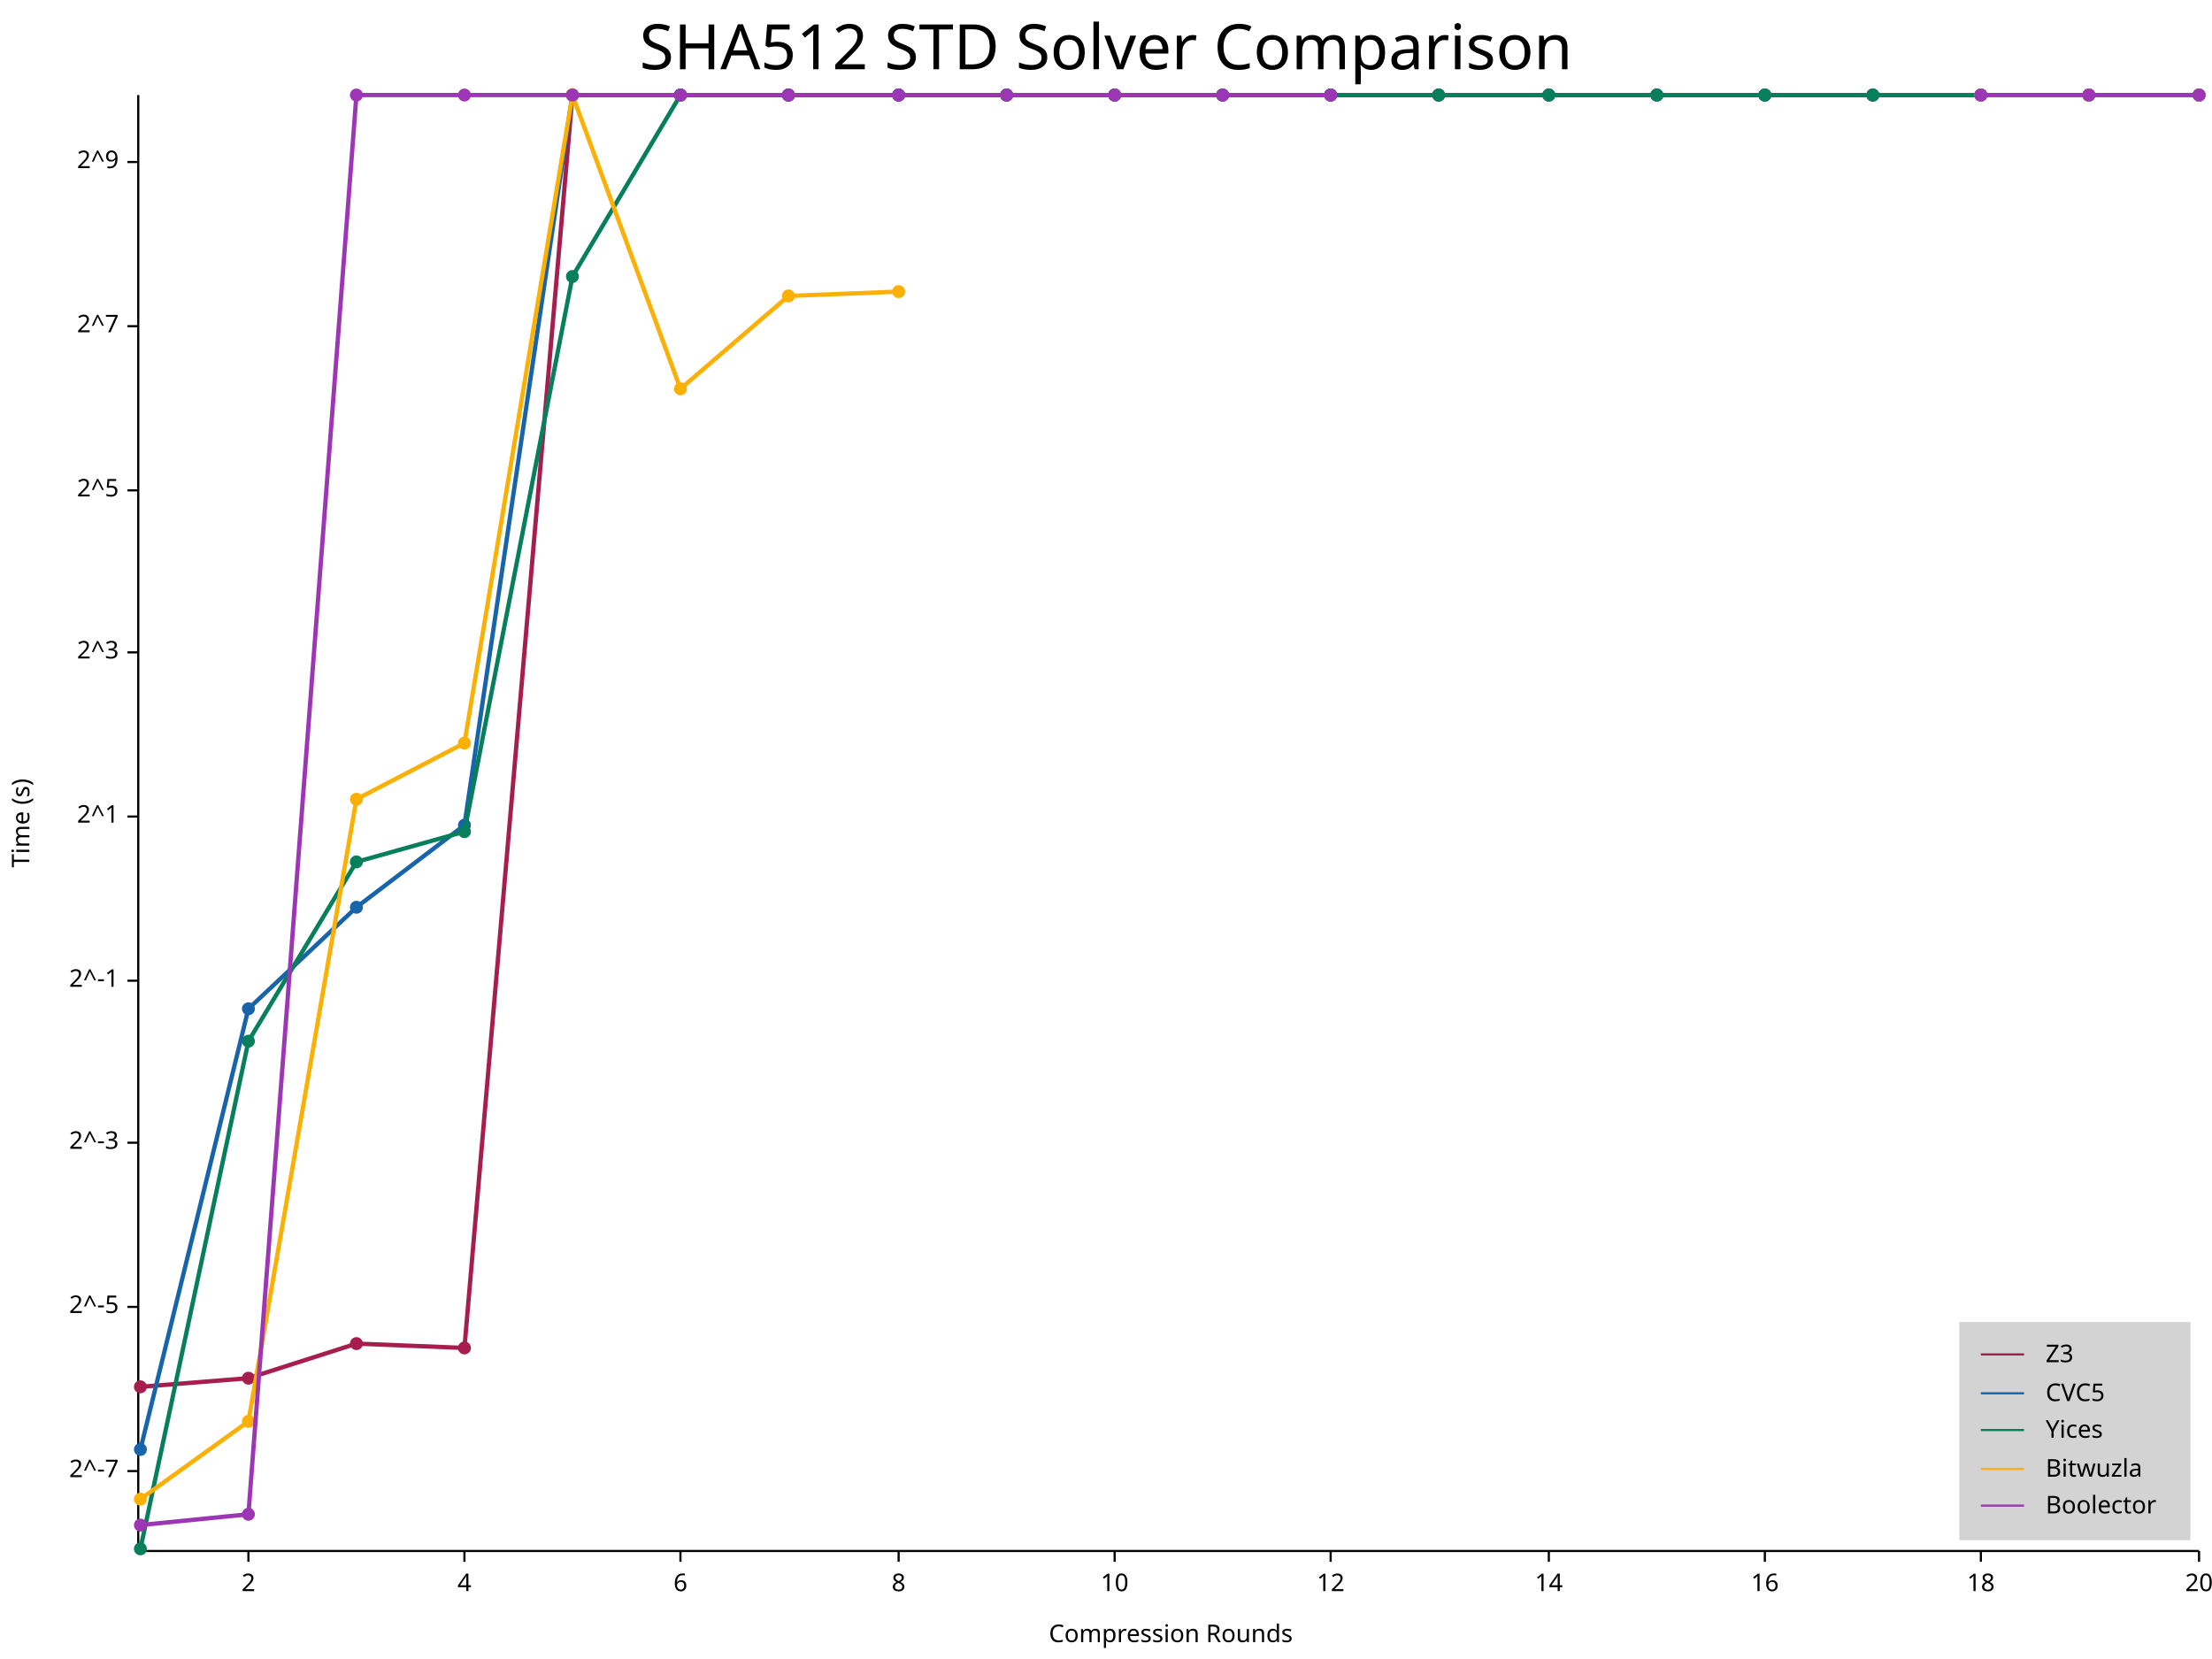
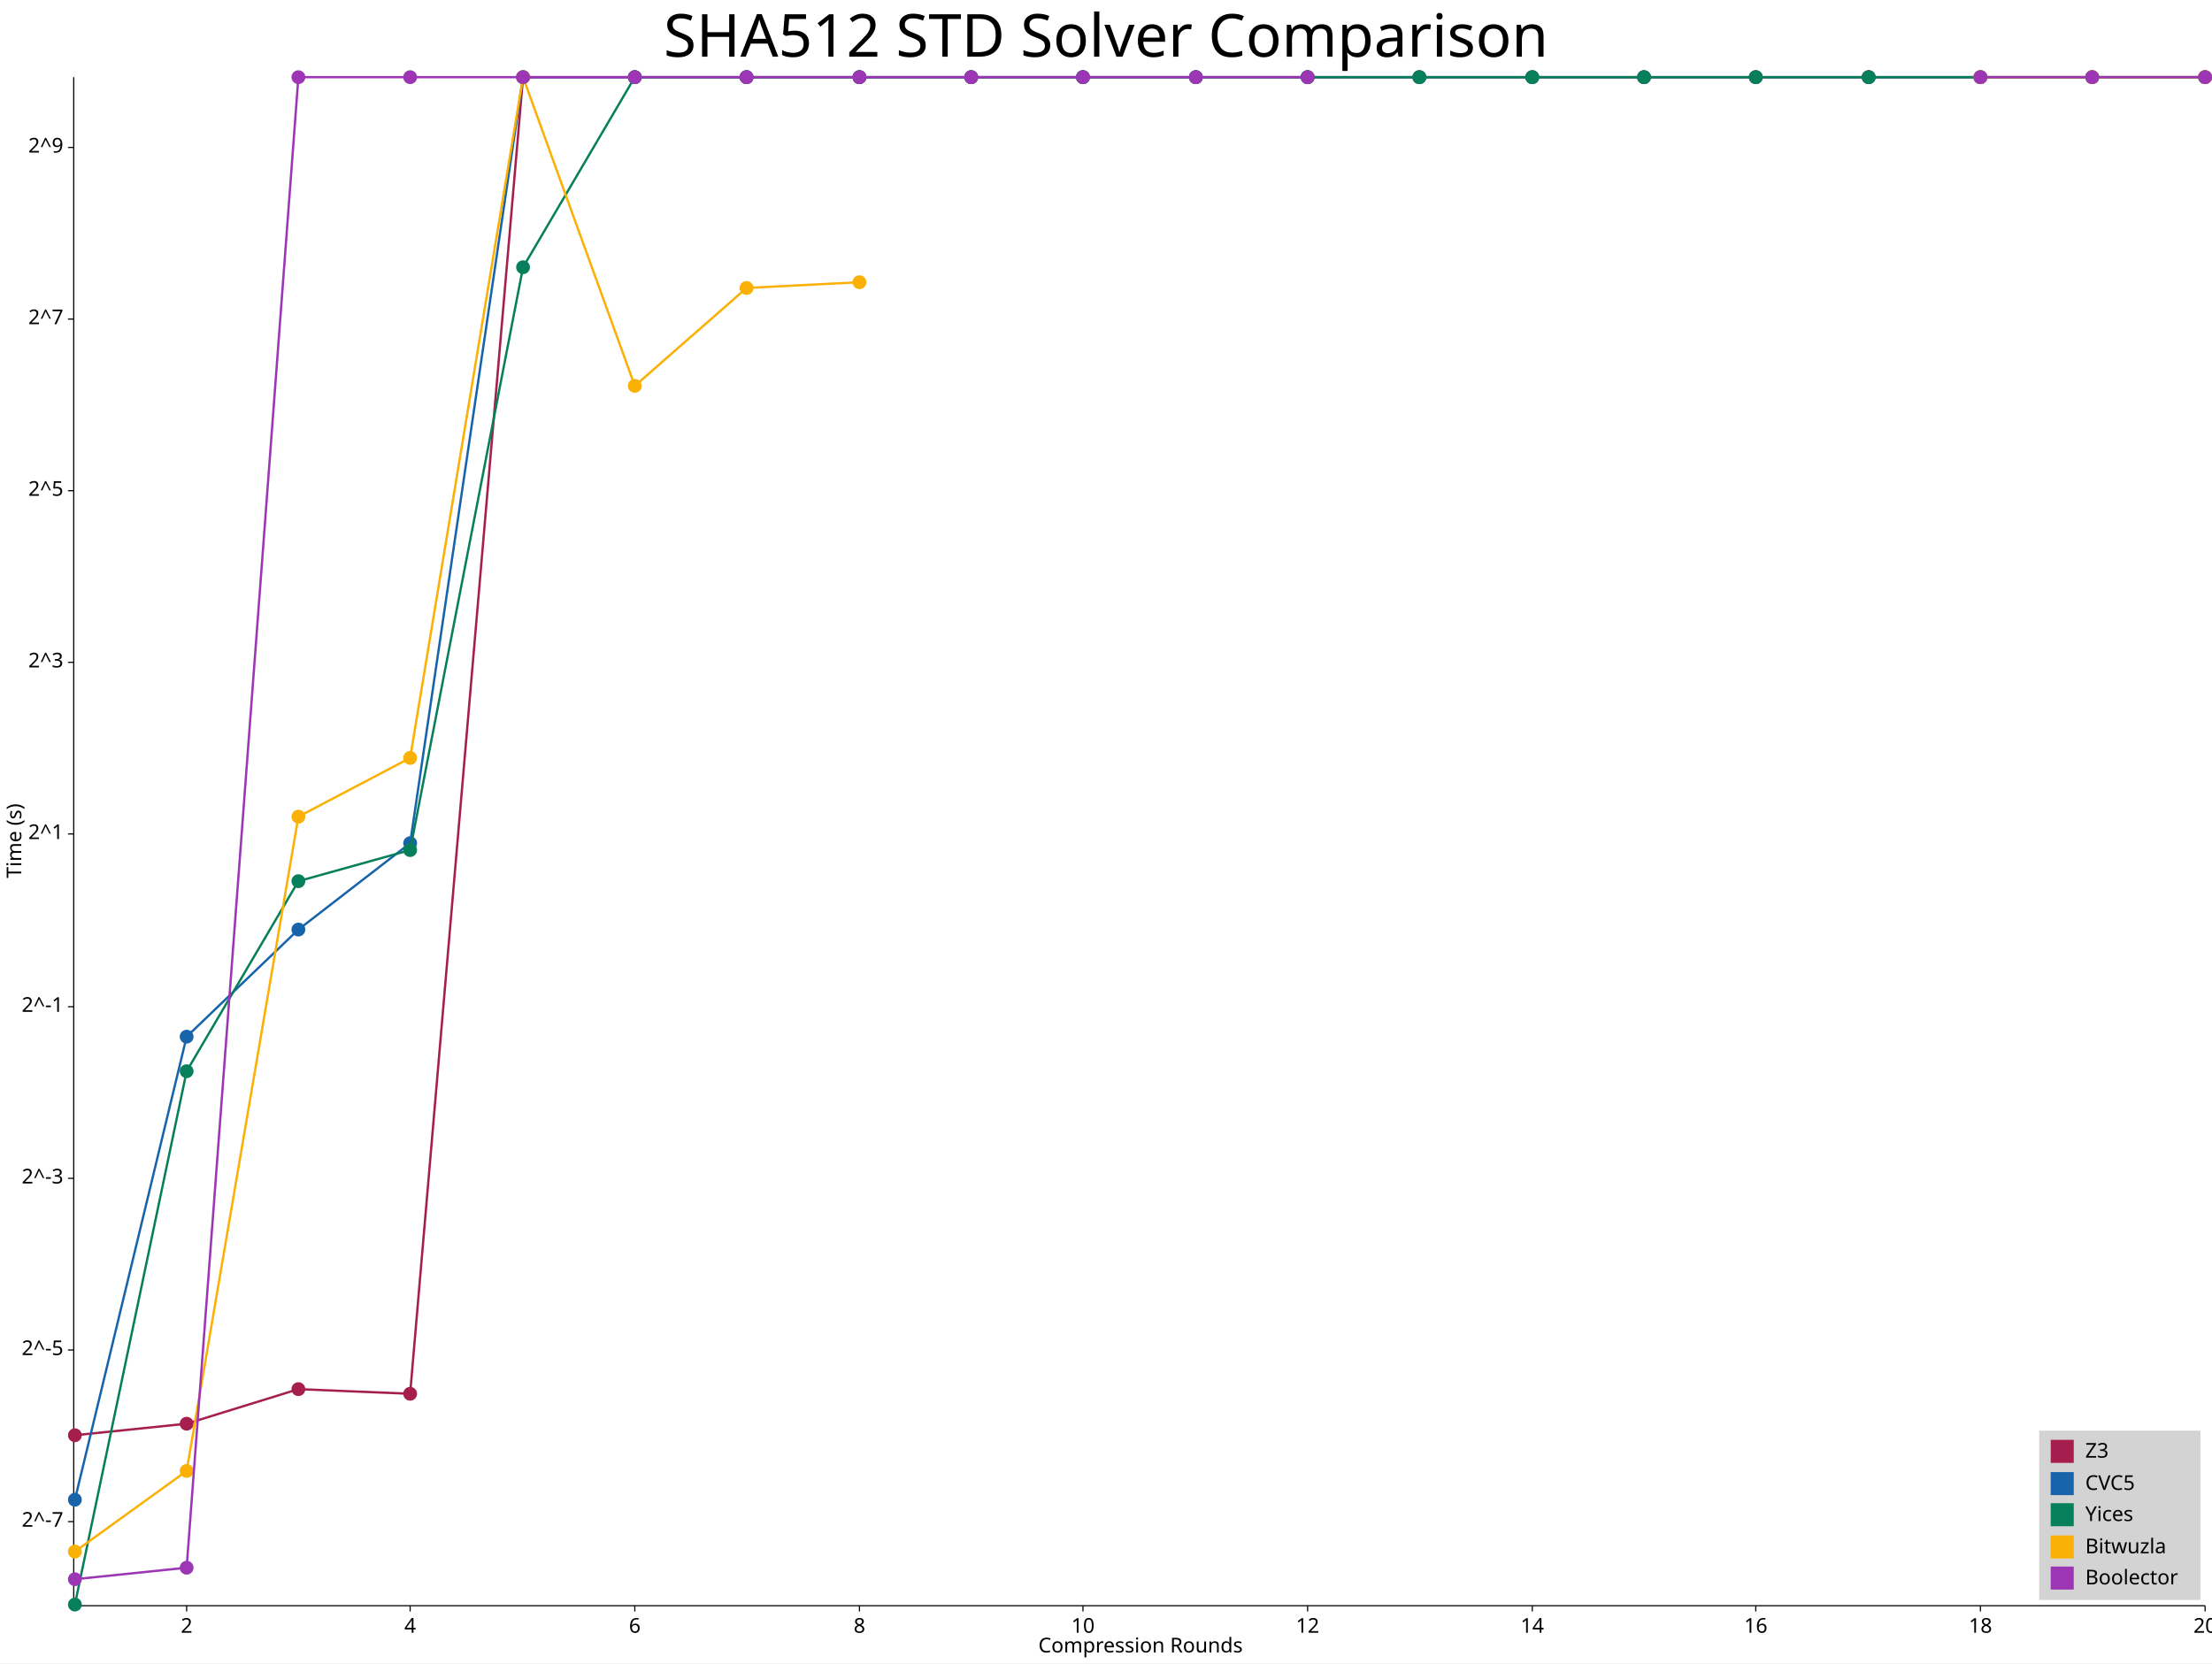
- <svg xmlns="http://www.w3.org/2000/svg" width="1024" height="768" viewBox="0 0 1024 768">
-   <rect x="0" y="0" width="1024" height="768" opacity="1" fill="#FFFFFF" stroke="none" />
-   <text x="512" y="10" dy="0.76em" text-anchor="middle" font-family="noto sans" font-size="29.032" opacity="1" fill="#000000">
+ <svg xmlns="http://www.w3.org/2000/svg" width="1920" height="1444" viewBox="0 0 1920 1444">
+   <rect x="0" y="0" width="1920" height="1444" opacity="1" fill="#FFFFFF" stroke="none" />
+   <text x="960" y="10" dy="0.76em" text-anchor="middle" font-family="noto sans" font-size="51.613" opacity="1" fill="#000000">
SHA512 STD Solver Comparison
</text>
-   <text x="542" y="763" dy="-0.5ex" text-anchor="middle" font-family="noto sans" font-size="11.29" opacity="1" fill="#000000">
+   <text x="990" y="1439" dy="-0.5ex" text-anchor="middle" font-family="noto sans" font-size="17.742" opacity="1" fill="#000000">
Compression Rounds
</text>
-   <polyline fill="none" opacity="1" stroke="#000000" stroke-width="1" points="65,718 1018,718 " />
-   <text x="115" y="728" dy="0.76em" text-anchor="middle" font-family="noto sans" font-size="11.29" opacity="1" fill="#000000">
+   <polyline fill="none" opacity="1" stroke="#000000" stroke-width="1" points="65,1394 1914,1394 " />
+   <text x="162" y="1404" dy="0.76em" text-anchor="middle" font-family="noto sans" font-size="17.742" opacity="1" fill="#000000">
2
</text>
-   <polyline fill="none" opacity="1" stroke="#000000" stroke-width="1" points="115,718 115,723 " />
-   <text x="215" y="728" dy="0.76em" text-anchor="middle" font-family="noto sans" font-size="11.29" opacity="1" fill="#000000">
+   <polyline fill="none" opacity="1" stroke="#000000" stroke-width="1" points="162,1394 162,1399 " />
+   <text x="356" y="1404" dy="0.76em" text-anchor="middle" font-family="noto sans" font-size="17.742" opacity="1" fill="#000000">
4
</text>
-   <polyline fill="none" opacity="1" stroke="#000000" stroke-width="1" points="215,718 215,723 " />
-   <text x="315" y="728" dy="0.76em" text-anchor="middle" font-family="noto sans" font-size="11.29" opacity="1" fill="#000000">
+   <polyline fill="none" opacity="1" stroke="#000000" stroke-width="1" points="356,1394 356,1399 " />
+   <text x="551" y="1404" dy="0.76em" text-anchor="middle" font-family="noto sans" font-size="17.742" opacity="1" fill="#000000">
6
</text>
-   <polyline fill="none" opacity="1" stroke="#000000" stroke-width="1" points="315,718 315,723 " />
-   <text x="416" y="728" dy="0.76em" text-anchor="middle" font-family="noto sans" font-size="11.29" opacity="1" fill="#000000">
+   <polyline fill="none" opacity="1" stroke="#000000" stroke-width="1" points="551,1394 551,1399 " />
+   <text x="746" y="1404" dy="0.76em" text-anchor="middle" font-family="noto sans" font-size="17.742" opacity="1" fill="#000000">
8
</text>
-   <polyline fill="none" opacity="1" stroke="#000000" stroke-width="1" points="416,718 416,723 " />
-   <text x="516" y="728" dy="0.76em" text-anchor="middle" font-family="noto sans" font-size="11.29" opacity="1" fill="#000000">
+   <polyline fill="none" opacity="1" stroke="#000000" stroke-width="1" points="746,1394 746,1399 " />
+   <text x="940" y="1404" dy="0.76em" text-anchor="middle" font-family="noto sans" font-size="17.742" opacity="1" fill="#000000">
10
</text>
-   <polyline fill="none" opacity="1" stroke="#000000" stroke-width="1" points="516,718 516,723 " />
-   <text x="616" y="728" dy="0.76em" text-anchor="middle" font-family="noto sans" font-size="11.29" opacity="1" fill="#000000">
+   <polyline fill="none" opacity="1" stroke="#000000" stroke-width="1" points="940,1394 940,1399 " />
+   <text x="1135" y="1404" dy="0.76em" text-anchor="middle" font-family="noto sans" font-size="17.742" opacity="1" fill="#000000">
12
</text>
-   <polyline fill="none" opacity="1" stroke="#000000" stroke-width="1" points="616,718 616,723 " />
-   <text x="717" y="728" dy="0.76em" text-anchor="middle" font-family="noto sans" font-size="11.29" opacity="1" fill="#000000">
+   <polyline fill="none" opacity="1" stroke="#000000" stroke-width="1" points="1135,1394 1135,1399 " />
+   <text x="1330" y="1404" dy="0.76em" text-anchor="middle" font-family="noto sans" font-size="17.742" opacity="1" fill="#000000">
14
</text>
-   <polyline fill="none" opacity="1" stroke="#000000" stroke-width="1" points="717,718 717,723 " />
-   <text x="817" y="728" dy="0.76em" text-anchor="middle" font-family="noto sans" font-size="11.29" opacity="1" fill="#000000">
+   <polyline fill="none" opacity="1" stroke="#000000" stroke-width="1" points="1330,1394 1330,1399 " />
+   <text x="1524" y="1404" dy="0.76em" text-anchor="middle" font-family="noto sans" font-size="17.742" opacity="1" fill="#000000">
16
</text>
-   <polyline fill="none" opacity="1" stroke="#000000" stroke-width="1" points="817,718 817,723 " />
-   <text x="917" y="728" dy="0.76em" text-anchor="middle" font-family="noto sans" font-size="11.29" opacity="1" fill="#000000">
+   <polyline fill="none" opacity="1" stroke="#000000" stroke-width="1" points="1524,1394 1524,1399 " />
+   <text x="1719" y="1404" dy="0.76em" text-anchor="middle" font-family="noto sans" font-size="17.742" opacity="1" fill="#000000">
18
</text>
-   <polyline fill="none" opacity="1" stroke="#000000" stroke-width="1" points="917,718 917,723 " />
-   <text x="1018" y="728" dy="0.76em" text-anchor="middle" font-family="noto sans" font-size="11.29" opacity="1" fill="#000000">
+   <polyline fill="none" opacity="1" stroke="#000000" stroke-width="1" points="1719,1394 1719,1399 " />
+   <text x="1914" y="1404" dy="0.76em" text-anchor="middle" font-family="noto sans" font-size="17.742" opacity="1" fill="#000000">
20
</text>
-   <polyline fill="none" opacity="1" stroke="#000000" stroke-width="1" points="1018,718 1018,723 " />
-   <text x="5" y="381" dy="0.76em" text-anchor="middle" font-family="noto sans" font-size="11.29" opacity="1" fill="#000000" transform="rotate(270, 5, 381)">
+   <polyline fill="none" opacity="1" stroke="#000000" stroke-width="1" points="1914,1394 1914,1399 " />
+   <text x="5" y="730" dy="0.76em" text-anchor="middle" font-family="noto sans" font-size="17.742" opacity="1" fill="#000000" transform="rotate(270, 5, 730)">
Time (s)
</text>
-   <polyline fill="none" opacity="1" stroke="#000000" stroke-width="1" points="64,44 64,717 " />
-   <text x="55" y="681" dy="0.5ex" text-anchor="end" font-family="noto sans" font-size="11.29" opacity="1" fill="#000000">
+   <polyline fill="none" opacity="1" stroke="#000000" stroke-width="1" points="64,67 64,1393 " />
+   <text x="55" y="1321" dy="0.5ex" text-anchor="end" font-family="noto sans" font-size="17.742" opacity="1" fill="#000000">
2^-7
</text>
-   <polyline fill="none" opacity="1" stroke="#000000" stroke-width="1" points="59,681 64,681 " />
-   <text x="55" y="605" dy="0.5ex" text-anchor="end" font-family="noto sans" font-size="11.29" opacity="1" fill="#000000">
+   <polyline fill="none" opacity="1" stroke="#000000" stroke-width="1" points="59,1321 64,1321 " />
+   <text x="55" y="1172" dy="0.5ex" text-anchor="end" font-family="noto sans" font-size="17.742" opacity="1" fill="#000000">
2^-5
</text>
-   <polyline fill="none" opacity="1" stroke="#000000" stroke-width="1" points="59,605 64,605 " />
-   <text x="55" y="529" dy="0.5ex" text-anchor="end" font-family="noto sans" font-size="11.29" opacity="1" fill="#000000">
+   <polyline fill="none" opacity="1" stroke="#000000" stroke-width="1" points="59,1172 64,1172 " />
+   <text x="55" y="1023" dy="0.5ex" text-anchor="end" font-family="noto sans" font-size="17.742" opacity="1" fill="#000000">
2^-3
</text>
-   <polyline fill="none" opacity="1" stroke="#000000" stroke-width="1" points="59,529 64,529 " />
-   <text x="55" y="454" dy="0.5ex" text-anchor="end" font-family="noto sans" font-size="11.29" opacity="1" fill="#000000">
+   <polyline fill="none" opacity="1" stroke="#000000" stroke-width="1" points="59,1023 64,1023 " />
+   <text x="55" y="874" dy="0.5ex" text-anchor="end" font-family="noto sans" font-size="17.742" opacity="1" fill="#000000">
2^-1
</text>
-   <polyline fill="none" opacity="1" stroke="#000000" stroke-width="1" points="59,454 64,454 " />
-   <text x="55" y="378" dy="0.5ex" text-anchor="end" font-family="noto sans" font-size="11.29" opacity="1" fill="#000000">
+   <polyline fill="none" opacity="1" stroke="#000000" stroke-width="1" points="59,874 64,874 " />
+   <text x="55" y="724" dy="0.5ex" text-anchor="end" font-family="noto sans" font-size="17.742" opacity="1" fill="#000000">
2^1
</text>
-   <polyline fill="none" opacity="1" stroke="#000000" stroke-width="1" points="59,378 64,378 " />
-   <text x="55" y="302" dy="0.5ex" text-anchor="end" font-family="noto sans" font-size="11.29" opacity="1" fill="#000000">
+   <polyline fill="none" opacity="1" stroke="#000000" stroke-width="1" points="59,724 64,724 " />
+   <text x="55" y="575" dy="0.5ex" text-anchor="end" font-family="noto sans" font-size="17.742" opacity="1" fill="#000000">
2^3
</text>
-   <polyline fill="none" opacity="1" stroke="#000000" stroke-width="1" points="59,302 64,302 " />
-   <text x="55" y="227" dy="0.5ex" text-anchor="end" font-family="noto sans" font-size="11.29" opacity="1" fill="#000000">
+   <polyline fill="none" opacity="1" stroke="#000000" stroke-width="1" points="59,575 64,575 " />
+   <text x="55" y="426" dy="0.5ex" text-anchor="end" font-family="noto sans" font-size="17.742" opacity="1" fill="#000000">
2^5
</text>
-   <polyline fill="none" opacity="1" stroke="#000000" stroke-width="1" points="59,227 64,227 " />
-   <text x="55" y="151" dy="0.5ex" text-anchor="end" font-family="noto sans" font-size="11.29" opacity="1" fill="#000000">
+   <polyline fill="none" opacity="1" stroke="#000000" stroke-width="1" points="59,426 64,426 " />
+   <text x="55" y="277" dy="0.5ex" text-anchor="end" font-family="noto sans" font-size="17.742" opacity="1" fill="#000000">
2^7
</text>
-   <polyline fill="none" opacity="1" stroke="#000000" stroke-width="1" points="59,151 64,151 " />
-   <text x="55" y="75" dy="0.5ex" text-anchor="end" font-family="noto sans" font-size="11.29" opacity="1" fill="#000000">
+   <polyline fill="none" opacity="1" stroke="#000000" stroke-width="1" points="59,277 64,277 " />
+   <text x="55" y="128" dy="0.5ex" text-anchor="end" font-family="noto sans" font-size="17.742" opacity="1" fill="#000000">
2^9
</text>
-   <polyline fill="none" opacity="1" stroke="#000000" stroke-width="1" points="59,75 64,75 " />
-   <polyline fill="none" opacity="1" stroke="#A61E4D" stroke-width="2" points="65,642 115,638 165,622 215,624 265,44 315,44 365,44 416,44 466,44 516,44 566,44 616,44 666,44 717,44 767,44 817,44 867,44 917,44 967,44 1018,44 " />
-   <circle cx="65" cy="642" r="3" opacity="1" fill="#A61E4D" stroke="none" stroke-width="1" />
-   <circle cx="115" cy="638" r="3" opacity="1" fill="#A61E4D" stroke="none" stroke-width="1" />
-   <circle cx="165" cy="622" r="3" opacity="1" fill="#A61E4D" stroke="none" stroke-width="1" />
-   <circle cx="215" cy="624" r="3" opacity="1" fill="#A61E4D" stroke="none" stroke-width="1" />
-   <circle cx="265" cy="44" r="3" opacity="1" fill="#A61E4D" stroke="none" stroke-width="1" />
-   <circle cx="315" cy="44" r="3" opacity="1" fill="#A61E4D" stroke="none" stroke-width="1" />
-   <circle cx="365" cy="44" r="3" opacity="1" fill="#A61E4D" stroke="none" stroke-width="1" />
-   <circle cx="416" cy="44" r="3" opacity="1" fill="#A61E4D" stroke="none" stroke-width="1" />
-   <circle cx="466" cy="44" r="3" opacity="1" fill="#A61E4D" stroke="none" stroke-width="1" />
-   <circle cx="516" cy="44" r="3" opacity="1" fill="#A61E4D" stroke="none" stroke-width="1" />
-   <circle cx="566" cy="44" r="3" opacity="1" fill="#A61E4D" stroke="none" stroke-width="1" />
-   <circle cx="616" cy="44" r="3" opacity="1" fill="#A61E4D" stroke="none" stroke-width="1" />
-   <circle cx="666" cy="44" r="3" opacity="1" fill="#A61E4D" stroke="none" stroke-width="1" />
-   <circle cx="717" cy="44" r="3" opacity="1" fill="#A61E4D" stroke="none" stroke-width="1" />
-   <circle cx="767" cy="44" r="3" opacity="1" fill="#A61E4D" stroke="none" stroke-width="1" />
-   <circle cx="817" cy="44" r="3" opacity="1" fill="#A61E4D" stroke="none" stroke-width="1" />
-   <circle cx="867" cy="44" r="3" opacity="1" fill="#A61E4D" stroke="none" stroke-width="1" />
-   <circle cx="917" cy="44" r="3" opacity="1" fill="#A61E4D" stroke="none" stroke-width="1" />
-   <circle cx="967" cy="44" r="3" opacity="1" fill="#A61E4D" stroke="none" stroke-width="1" />
-   <circle cx="1018" cy="44" r="3" opacity="1" fill="#A61E4D" stroke="none" stroke-width="1" />
-   <polyline fill="none" opacity="1" stroke="#1864AB" stroke-width="2" points="65,671 115,467 165,420 215,382 265,44 315,44 365,44 416,44 466,44 516,44 566,44 616,44 666,44 717,44 767,44 817,44 867,44 917,44 967,44 1018,44 " />
-   <circle cx="65" cy="671" r="3" opacity="1" fill="#1864AB" stroke="none" stroke-width="1" />
-   <circle cx="115" cy="467" r="3" opacity="1" fill="#1864AB" stroke="none" stroke-width="1" />
-   <circle cx="165" cy="420" r="3" opacity="1" fill="#1864AB" stroke="none" stroke-width="1" />
-   <circle cx="215" cy="382" r="3" opacity="1" fill="#1864AB" stroke="none" stroke-width="1" />
-   <circle cx="265" cy="44" r="3" opacity="1" fill="#1864AB" stroke="none" stroke-width="1" />
-   <circle cx="315" cy="44" r="3" opacity="1" fill="#1864AB" stroke="none" stroke-width="1" />
-   <circle cx="365" cy="44" r="3" opacity="1" fill="#1864AB" stroke="none" stroke-width="1" />
-   <circle cx="416" cy="44" r="3" opacity="1" fill="#1864AB" stroke="none" stroke-width="1" />
-   <circle cx="466" cy="44" r="3" opacity="1" fill="#1864AB" stroke="none" stroke-width="1" />
-   <circle cx="516" cy="44" r="3" opacity="1" fill="#1864AB" stroke="none" stroke-width="1" />
-   <circle cx="566" cy="44" r="3" opacity="1" fill="#1864AB" stroke="none" stroke-width="1" />
-   <circle cx="616" cy="44" r="3" opacity="1" fill="#1864AB" stroke="none" stroke-width="1" />
-   <circle cx="666" cy="44" r="3" opacity="1" fill="#1864AB" stroke="none" stroke-width="1" />
-   <circle cx="717" cy="44" r="3" opacity="1" fill="#1864AB" stroke="none" stroke-width="1" />
-   <circle cx="767" cy="44" r="3" opacity="1" fill="#1864AB" stroke="none" stroke-width="1" />
-   <circle cx="817" cy="44" r="3" opacity="1" fill="#1864AB" stroke="none" stroke-width="1" />
-   <circle cx="867" cy="44" r="3" opacity="1" fill="#1864AB" stroke="none" stroke-width="1" />
-   <circle cx="917" cy="44" r="3" opacity="1" fill="#1864AB" stroke="none" stroke-width="1" />
-   <circle cx="967" cy="44" r="3" opacity="1" fill="#1864AB" stroke="none" stroke-width="1" />
-   <circle cx="1018" cy="44" r="3" opacity="1" fill="#1864AB" stroke="none" stroke-width="1" />
-   <polyline fill="none" opacity="1" stroke="#087F5B" stroke-width="2" points="65,717 115,482 165,399 215,385 265,128 315,44 365,44 416,44 466,44 516,44 566,44 616,44 666,44 717,44 767,44 817,44 867,44 917,44 967,44 1018,44 " />
-   <circle cx="65" cy="717" r="3" opacity="1" fill="#087F5B" stroke="none" stroke-width="1" />
-   <circle cx="115" cy="482" r="3" opacity="1" fill="#087F5B" stroke="none" stroke-width="1" />
-   <circle cx="165" cy="399" r="3" opacity="1" fill="#087F5B" stroke="none" stroke-width="1" />
-   <circle cx="215" cy="385" r="3" opacity="1" fill="#087F5B" stroke="none" stroke-width="1" />
-   <circle cx="265" cy="128" r="3" opacity="1" fill="#087F5B" stroke="none" stroke-width="1" />
-   <circle cx="315" cy="44" r="3" opacity="1" fill="#087F5B" stroke="none" stroke-width="1" />
-   <circle cx="365" cy="44" r="3" opacity="1" fill="#087F5B" stroke="none" stroke-width="1" />
-   <circle cx="416" cy="44" r="3" opacity="1" fill="#087F5B" stroke="none" stroke-width="1" />
-   <circle cx="466" cy="44" r="3" opacity="1" fill="#087F5B" stroke="none" stroke-width="1" />
-   <circle cx="516" cy="44" r="3" opacity="1" fill="#087F5B" stroke="none" stroke-width="1" />
-   <circle cx="566" cy="44" r="3" opacity="1" fill="#087F5B" stroke="none" stroke-width="1" />
-   <circle cx="616" cy="44" r="3" opacity="1" fill="#087F5B" stroke="none" stroke-width="1" />
-   <circle cx="666" cy="44" r="3" opacity="1" fill="#087F5B" stroke="none" stroke-width="1" />
-   <circle cx="717" cy="44" r="3" opacity="1" fill="#087F5B" stroke="none" stroke-width="1" />
-   <circle cx="767" cy="44" r="3" opacity="1" fill="#087F5B" stroke="none" stroke-width="1" />
-   <circle cx="817" cy="44" r="3" opacity="1" fill="#087F5B" stroke="none" stroke-width="1" />
-   <circle cx="867" cy="44" r="3" opacity="1" fill="#087F5B" stroke="none" stroke-width="1" />
-   <circle cx="917" cy="44" r="3" opacity="1" fill="#087F5B" stroke="none" stroke-width="1" />
-   <circle cx="967" cy="44" r="3" opacity="1" fill="#087F5B" stroke="none" stroke-width="1" />
-   <circle cx="1018" cy="44" r="3" opacity="1" fill="#087F5B" stroke="none" stroke-width="1" />
-   <polyline fill="none" opacity="1" stroke="#FAB005" stroke-width="2" points="65,694 115,658 165,370 215,344 265,44 315,180 365,137 416,135 " />
-   <circle cx="65" cy="694" r="3" opacity="1" fill="#FAB005" stroke="none" stroke-width="1" />
-   <circle cx="115" cy="658" r="3" opacity="1" fill="#FAB005" stroke="none" stroke-width="1" />
-   <circle cx="165" cy="370" r="3" opacity="1" fill="#FAB005" stroke="none" stroke-width="1" />
-   <circle cx="215" cy="344" r="3" opacity="1" fill="#FAB005" stroke="none" stroke-width="1" />
-   <circle cx="265" cy="44" r="3" opacity="1" fill="#FAB005" stroke="none" stroke-width="1" />
-   <circle cx="315" cy="180" r="3" opacity="1" fill="#FAB005" stroke="none" stroke-width="1" />
-   <circle cx="365" cy="137" r="3" opacity="1" fill="#FAB005" stroke="none" stroke-width="1" />
-   <circle cx="416" cy="135" r="3" opacity="1" fill="#FAB005" stroke="none" stroke-width="1" />
-   <polyline fill="none" opacity="1" stroke="#FAB005" stroke-width="2" points="917,44 967,44 1018,44 " />
-   <circle cx="917" cy="44" r="3" opacity="1" fill="#FAB005" stroke="none" stroke-width="1" />
-   <circle cx="967" cy="44" r="3" opacity="1" fill="#FAB005" stroke="none" stroke-width="1" />
-   <circle cx="1018" cy="44" r="3" opacity="1" fill="#FAB005" stroke="none" stroke-width="1" />
-   <polyline fill="none" opacity="1" stroke="#9C36B5" stroke-width="2" points="65,706 115,701 165,44 215,44 265,44 315,44 365,44 416,44 466,44 516,44 566,44 616,44 " />
-   <circle cx="65" cy="706" r="3" opacity="1" fill="#9C36B5" stroke="none" stroke-width="1" />
-   <circle cx="115" cy="701" r="3" opacity="1" fill="#9C36B5" stroke="none" stroke-width="1" />
-   <circle cx="165" cy="44" r="3" opacity="1" fill="#9C36B5" stroke="none" stroke-width="1" />
-   <circle cx="215" cy="44" r="3" opacity="1" fill="#9C36B5" stroke="none" stroke-width="1" />
-   <circle cx="265" cy="44" r="3" opacity="1" fill="#9C36B5" stroke="none" stroke-width="1" />
-   <circle cx="315" cy="44" r="3" opacity="1" fill="#9C36B5" stroke="none" stroke-width="1" />
-   <circle cx="365" cy="44" r="3" opacity="1" fill="#9C36B5" stroke="none" stroke-width="1" />
-   <circle cx="416" cy="44" r="3" opacity="1" fill="#9C36B5" stroke="none" stroke-width="1" />
-   <circle cx="466" cy="44" r="3" opacity="1" fill="#9C36B5" stroke="none" stroke-width="1" />
-   <circle cx="516" cy="44" r="3" opacity="1" fill="#9C36B5" stroke="none" stroke-width="1" />
-   <circle cx="566" cy="44" r="3" opacity="1" fill="#9C36B5" stroke="none" stroke-width="1" />
-   <circle cx="616" cy="44" r="3" opacity="1" fill="#9C36B5" stroke="none" stroke-width="1" />
-   <polyline fill="none" opacity="1" stroke="#9C36B5" stroke-width="2" points="917,44 967,44 1018,44 " />
-   <circle cx="917" cy="44" r="3" opacity="1" fill="#9C36B5" stroke="none" stroke-width="1" />
-   <circle cx="967" cy="44" r="3" opacity="1" fill="#9C36B5" stroke="none" stroke-width="1" />
-   <circle cx="1018" cy="44" r="3" opacity="1" fill="#9C36B5" stroke="none" stroke-width="1" />
-   <rect x="907" y="612" width="107" height="101" opacity="0.8" fill="#C8C8C8" stroke="none" />
-   <text x="947" y="622" dy="0.76em" text-anchor="start" font-family="noto sans" font-size="11.29" opacity="1" fill="#000000">
+   <polyline fill="none" opacity="1" stroke="#000000" stroke-width="1" points="59,128 64,128 " />
+   <polyline fill="none" opacity="1" stroke="#A61E4D" stroke-width="2" points="65,1246 162,1236 259,1206 356,1210 454,67 551,67 648,67 746,67 843,67 940,67 1038,67 1135,67 1232,67 1330,67 1427,67 1524,67 1622,67 1719,67 1816,67 1914,67 " />
+   <circle cx="65" cy="1246" r="6" opacity="1" fill="#A61E4D" stroke="none" stroke-width="1" />
+   <circle cx="162" cy="1236" r="6" opacity="1" fill="#A61E4D" stroke="none" stroke-width="1" />
+   <circle cx="259" cy="1206" r="6" opacity="1" fill="#A61E4D" stroke="none" stroke-width="1" />
+   <circle cx="356" cy="1210" r="6" opacity="1" fill="#A61E4D" stroke="none" stroke-width="1" />
+   <circle cx="454" cy="67" r="6" opacity="1" fill="#A61E4D" stroke="none" stroke-width="1" />
+   <circle cx="551" cy="67" r="6" opacity="1" fill="#A61E4D" stroke="none" stroke-width="1" />
+   <circle cx="648" cy="67" r="6" opacity="1" fill="#A61E4D" stroke="none" stroke-width="1" />
+   <circle cx="746" cy="67" r="6" opacity="1" fill="#A61E4D" stroke="none" stroke-width="1" />
+   <circle cx="843" cy="67" r="6" opacity="1" fill="#A61E4D" stroke="none" stroke-width="1" />
+   <circle cx="940" cy="67" r="6" opacity="1" fill="#A61E4D" stroke="none" stroke-width="1" />
+   <circle cx="1038" cy="67" r="6" opacity="1" fill="#A61E4D" stroke="none" stroke-width="1" />
+   <circle cx="1135" cy="67" r="6" opacity="1" fill="#A61E4D" stroke="none" stroke-width="1" />
+   <circle cx="1232" cy="67" r="6" opacity="1" fill="#A61E4D" stroke="none" stroke-width="1" />
+   <circle cx="1330" cy="67" r="6" opacity="1" fill="#A61E4D" stroke="none" stroke-width="1" />
+   <circle cx="1427" cy="67" r="6" opacity="1" fill="#A61E4D" stroke="none" stroke-width="1" />
+   <circle cx="1524" cy="67" r="6" opacity="1" fill="#A61E4D" stroke="none" stroke-width="1" />
+   <circle cx="1622" cy="67" r="6" opacity="1" fill="#A61E4D" stroke="none" stroke-width="1" />
+   <circle cx="1719" cy="67" r="6" opacity="1" fill="#A61E4D" stroke="none" stroke-width="1" />
+   <circle cx="1816" cy="67" r="6" opacity="1" fill="#A61E4D" stroke="none" stroke-width="1" />
+   <circle cx="1914" cy="67" r="6" opacity="1" fill="#A61E4D" stroke="none" stroke-width="1" />
+   <polyline fill="none" opacity="1" stroke="#1864AB" stroke-width="2" points="65,1302 162,900 259,807 356,732 454,67 551,67 648,67 746,67 843,67 940,67 1038,67 1135,67 1232,67 1330,67 1427,67 1524,67 1622,67 1719,67 1816,67 1914,67 " />
+   <circle cx="65" cy="1302" r="6" opacity="1" fill="#1864AB" stroke="none" stroke-width="1" />
+   <circle cx="162" cy="900" r="6" opacity="1" fill="#1864AB" stroke="none" stroke-width="1" />
+   <circle cx="259" cy="807" r="6" opacity="1" fill="#1864AB" stroke="none" stroke-width="1" />
+   <circle cx="356" cy="732" r="6" opacity="1" fill="#1864AB" stroke="none" stroke-width="1" />
+   <circle cx="454" cy="67" r="6" opacity="1" fill="#1864AB" stroke="none" stroke-width="1" />
+   <circle cx="551" cy="67" r="6" opacity="1" fill="#1864AB" stroke="none" stroke-width="1" />
+   <circle cx="648" cy="67" r="6" opacity="1" fill="#1864AB" stroke="none" stroke-width="1" />
+   <circle cx="746" cy="67" r="6" opacity="1" fill="#1864AB" stroke="none" stroke-width="1" />
+   <circle cx="843" cy="67" r="6" opacity="1" fill="#1864AB" stroke="none" stroke-width="1" />
+   <circle cx="940" cy="67" r="6" opacity="1" fill="#1864AB" stroke="none" stroke-width="1" />
+   <circle cx="1038" cy="67" r="6" opacity="1" fill="#1864AB" stroke="none" stroke-width="1" />
+   <circle cx="1135" cy="67" r="6" opacity="1" fill="#1864AB" stroke="none" stroke-width="1" />
+   <circle cx="1232" cy="67" r="6" opacity="1" fill="#1864AB" stroke="none" stroke-width="1" />
+   <circle cx="1330" cy="67" r="6" opacity="1" fill="#1864AB" stroke="none" stroke-width="1" />
+   <circle cx="1427" cy="67" r="6" opacity="1" fill="#1864AB" stroke="none" stroke-width="1" />
+   <circle cx="1524" cy="67" r="6" opacity="1" fill="#1864AB" stroke="none" stroke-width="1" />
+   <circle cx="1622" cy="67" r="6" opacity="1" fill="#1864AB" stroke="none" stroke-width="1" />
+   <circle cx="1719" cy="67" r="6" opacity="1" fill="#1864AB" stroke="none" stroke-width="1" />
+   <circle cx="1816" cy="67" r="6" opacity="1" fill="#1864AB" stroke="none" stroke-width="1" />
+   <circle cx="1914" cy="67" r="6" opacity="1" fill="#1864AB" stroke="none" stroke-width="1" />
+   <polyline fill="none" opacity="1" stroke="#087F5B" stroke-width="2" points="65,1393 162,930 259,765 356,738 454,232 551,67 648,67 746,67 843,67 940,67 1038,67 1135,67 1232,67 1330,67 1427,67 1524,67 1622,67 1719,67 1816,67 1914,67 " />
+   <circle cx="65" cy="1393" r="6" opacity="1" fill="#087F5B" stroke="none" stroke-width="1" />
+   <circle cx="162" cy="930" r="6" opacity="1" fill="#087F5B" stroke="none" stroke-width="1" />
+   <circle cx="259" cy="765" r="6" opacity="1" fill="#087F5B" stroke="none" stroke-width="1" />
+   <circle cx="356" cy="738" r="6" opacity="1" fill="#087F5B" stroke="none" stroke-width="1" />
+   <circle cx="454" cy="232" r="6" opacity="1" fill="#087F5B" stroke="none" stroke-width="1" />
+   <circle cx="551" cy="67" r="6" opacity="1" fill="#087F5B" stroke="none" stroke-width="1" />
+   <circle cx="648" cy="67" r="6" opacity="1" fill="#087F5B" stroke="none" stroke-width="1" />
+   <circle cx="746" cy="67" r="6" opacity="1" fill="#087F5B" stroke="none" stroke-width="1" />
+   <circle cx="843" cy="67" r="6" opacity="1" fill="#087F5B" stroke="none" stroke-width="1" />
+   <circle cx="940" cy="67" r="6" opacity="1" fill="#087F5B" stroke="none" stroke-width="1" />
+   <circle cx="1038" cy="67" r="6" opacity="1" fill="#087F5B" stroke="none" stroke-width="1" />
+   <circle cx="1135" cy="67" r="6" opacity="1" fill="#087F5B" stroke="none" stroke-width="1" />
+   <circle cx="1232" cy="67" r="6" opacity="1" fill="#087F5B" stroke="none" stroke-width="1" />
+   <circle cx="1330" cy="67" r="6" opacity="1" fill="#087F5B" stroke="none" stroke-width="1" />
+   <circle cx="1427" cy="67" r="6" opacity="1" fill="#087F5B" stroke="none" stroke-width="1" />
+   <circle cx="1524" cy="67" r="6" opacity="1" fill="#087F5B" stroke="none" stroke-width="1" />
+   <circle cx="1622" cy="67" r="6" opacity="1" fill="#087F5B" stroke="none" stroke-width="1" />
+   <circle cx="1719" cy="67" r="6" opacity="1" fill="#087F5B" stroke="none" stroke-width="1" />
+   <circle cx="1816" cy="67" r="6" opacity="1" fill="#087F5B" stroke="none" stroke-width="1" />
+   <circle cx="1914" cy="67" r="6" opacity="1" fill="#087F5B" stroke="none" stroke-width="1" />
+   <polyline fill="none" opacity="1" stroke="#FAB005" stroke-width="2" points="65,1347 162,1277 259,709 356,658 454,67 551,335 648,250 746,245 " />
+   <circle cx="65" cy="1347" r="6" opacity="1" fill="#FAB005" stroke="none" stroke-width="1" />
+   <circle cx="162" cy="1277" r="6" opacity="1" fill="#FAB005" stroke="none" stroke-width="1" />
+   <circle cx="259" cy="709" r="6" opacity="1" fill="#FAB005" stroke="none" stroke-width="1" />
+   <circle cx="356" cy="658" r="6" opacity="1" fill="#FAB005" stroke="none" stroke-width="1" />
+   <circle cx="454" cy="67" r="6" opacity="1" fill="#FAB005" stroke="none" stroke-width="1" />
+   <circle cx="551" cy="335" r="6" opacity="1" fill="#FAB005" stroke="none" stroke-width="1" />
+   <circle cx="648" cy="250" r="6" opacity="1" fill="#FAB005" stroke="none" stroke-width="1" />
+   <circle cx="746" cy="245" r="6" opacity="1" fill="#FAB005" stroke="none" stroke-width="1" />
+   <polyline fill="none" opacity="1" stroke="#FAB005" stroke-width="2" points="1719,67 1816,67 1914,67 " />
+   <circle cx="1719" cy="67" r="6" opacity="1" fill="#FAB005" stroke="none" stroke-width="1" />
+   <circle cx="1816" cy="67" r="6" opacity="1" fill="#FAB005" stroke="none" stroke-width="1" />
+   <circle cx="1914" cy="67" r="6" opacity="1" fill="#FAB005" stroke="none" stroke-width="1" />
+   <polyline fill="none" opacity="1" stroke="#9C36B5" stroke-width="2" points="65,1371 162,1361 259,67 356,67 454,67 551,67 648,67 746,67 843,67 940,67 1038,67 1135,67 " />
+   <circle cx="65" cy="1371" r="6" opacity="1" fill="#9C36B5" stroke="none" stroke-width="1" />
+   <circle cx="162" cy="1361" r="6" opacity="1" fill="#9C36B5" stroke="none" stroke-width="1" />
+   <circle cx="259" cy="67" r="6" opacity="1" fill="#9C36B5" stroke="none" stroke-width="1" />
+   <circle cx="356" cy="67" r="6" opacity="1" fill="#9C36B5" stroke="none" stroke-width="1" />
+   <circle cx="454" cy="67" r="6" opacity="1" fill="#9C36B5" stroke="none" stroke-width="1" />
+   <circle cx="551" cy="67" r="6" opacity="1" fill="#9C36B5" stroke="none" stroke-width="1" />
+   <circle cx="648" cy="67" r="6" opacity="1" fill="#9C36B5" stroke="none" stroke-width="1" />
+   <circle cx="746" cy="67" r="6" opacity="1" fill="#9C36B5" stroke="none" stroke-width="1" />
+   <circle cx="843" cy="67" r="6" opacity="1" fill="#9C36B5" stroke="none" stroke-width="1" />
+   <circle cx="940" cy="67" r="6" opacity="1" fill="#9C36B5" stroke="none" stroke-width="1" />
+   <circle cx="1038" cy="67" r="6" opacity="1" fill="#9C36B5" stroke="none" stroke-width="1" />
+   <circle cx="1135" cy="67" r="6" opacity="1" fill="#9C36B5" stroke="none" stroke-width="1" />
+   <polyline fill="none" opacity="1" stroke="#9C36B5" stroke-width="2" points="1719,67 1816,67 1914,67 " />
+   <circle cx="1719" cy="67" r="6" opacity="1" fill="#9C36B5" stroke="none" stroke-width="1" />
+   <circle cx="1816" cy="67" r="6" opacity="1" fill="#9C36B5" stroke="none" stroke-width="1" />
+   <circle cx="1914" cy="67" r="6" opacity="1" fill="#9C36B5" stroke="none" stroke-width="1" />
+   <rect x="1770" y="1242" width="140" height="147" opacity="0.8" fill="#C8C8C8" stroke="none" />
+   <text x="1810" y="1252" dy="0.76em" text-anchor="start" font-family="noto sans" font-size="17.742" opacity="1" fill="#000000">
Z3
</text>
-   <text x="947" y="640" dy="0.76em" text-anchor="start" font-family="noto sans" font-size="11.29" opacity="1" fill="#000000">
+   <text x="1810" y="1280" dy="0.76em" text-anchor="start" font-family="noto sans" font-size="17.742" opacity="1" fill="#000000">
CVC5
</text>
-   <text x="947" y="657" dy="0.76em" text-anchor="start" font-family="noto sans" font-size="11.29" opacity="1" fill="#000000">
+   <text x="1810" y="1307" dy="0.76em" text-anchor="start" font-family="noto sans" font-size="17.742" opacity="1" fill="#000000">
Yices
</text>
-   <text x="947" y="675" dy="0.76em" text-anchor="start" font-family="noto sans" font-size="11.29" opacity="1" fill="#000000">
+   <text x="1810" y="1335" dy="0.76em" text-anchor="start" font-family="noto sans" font-size="17.742" opacity="1" fill="#000000">
Bitwuzla
</text>
-   <text x="947" y="692" dy="0.76em" text-anchor="start" font-family="noto sans" font-size="11.29" opacity="1" fill="#000000">
+   <text x="1810" y="1362" dy="0.76em" text-anchor="start" font-family="noto sans" font-size="17.742" opacity="1" fill="#000000">
Boolector
</text>
-   <polyline fill="none" opacity="1" stroke="#A61E4D" stroke-width="1" points="917,627 937,627 " />
-   <polyline fill="none" opacity="1" stroke="#1864AB" stroke-width="1" points="917,645 937,645 " />
-   <polyline fill="none" opacity="1" stroke="#087F5B" stroke-width="1" points="917,662 937,662 " />
-   <polyline fill="none" opacity="1" stroke="#FAB005" stroke-width="1" points="917,680 937,680 " />
-   <polyline fill="none" opacity="1" stroke="#9C36B5" stroke-width="1" points="917,697 937,697 " />
+   <rect x="1780" y="1250" width="20" height="20" opacity="1" fill="#A61E4D" stroke="none" />
+   <rect x="1780" y="1278" width="20" height="20" opacity="1" fill="#1864AB" stroke="none" />
+   <rect x="1780" y="1305" width="20" height="20" opacity="1" fill="#087F5B" stroke="none" />
+   <rect x="1780" y="1333" width="20" height="20" opacity="1" fill="#FAB005" stroke="none" />
+   <rect x="1780" y="1360" width="20" height="20" opacity="1" fill="#9C36B5" stroke="none" />
</svg>
